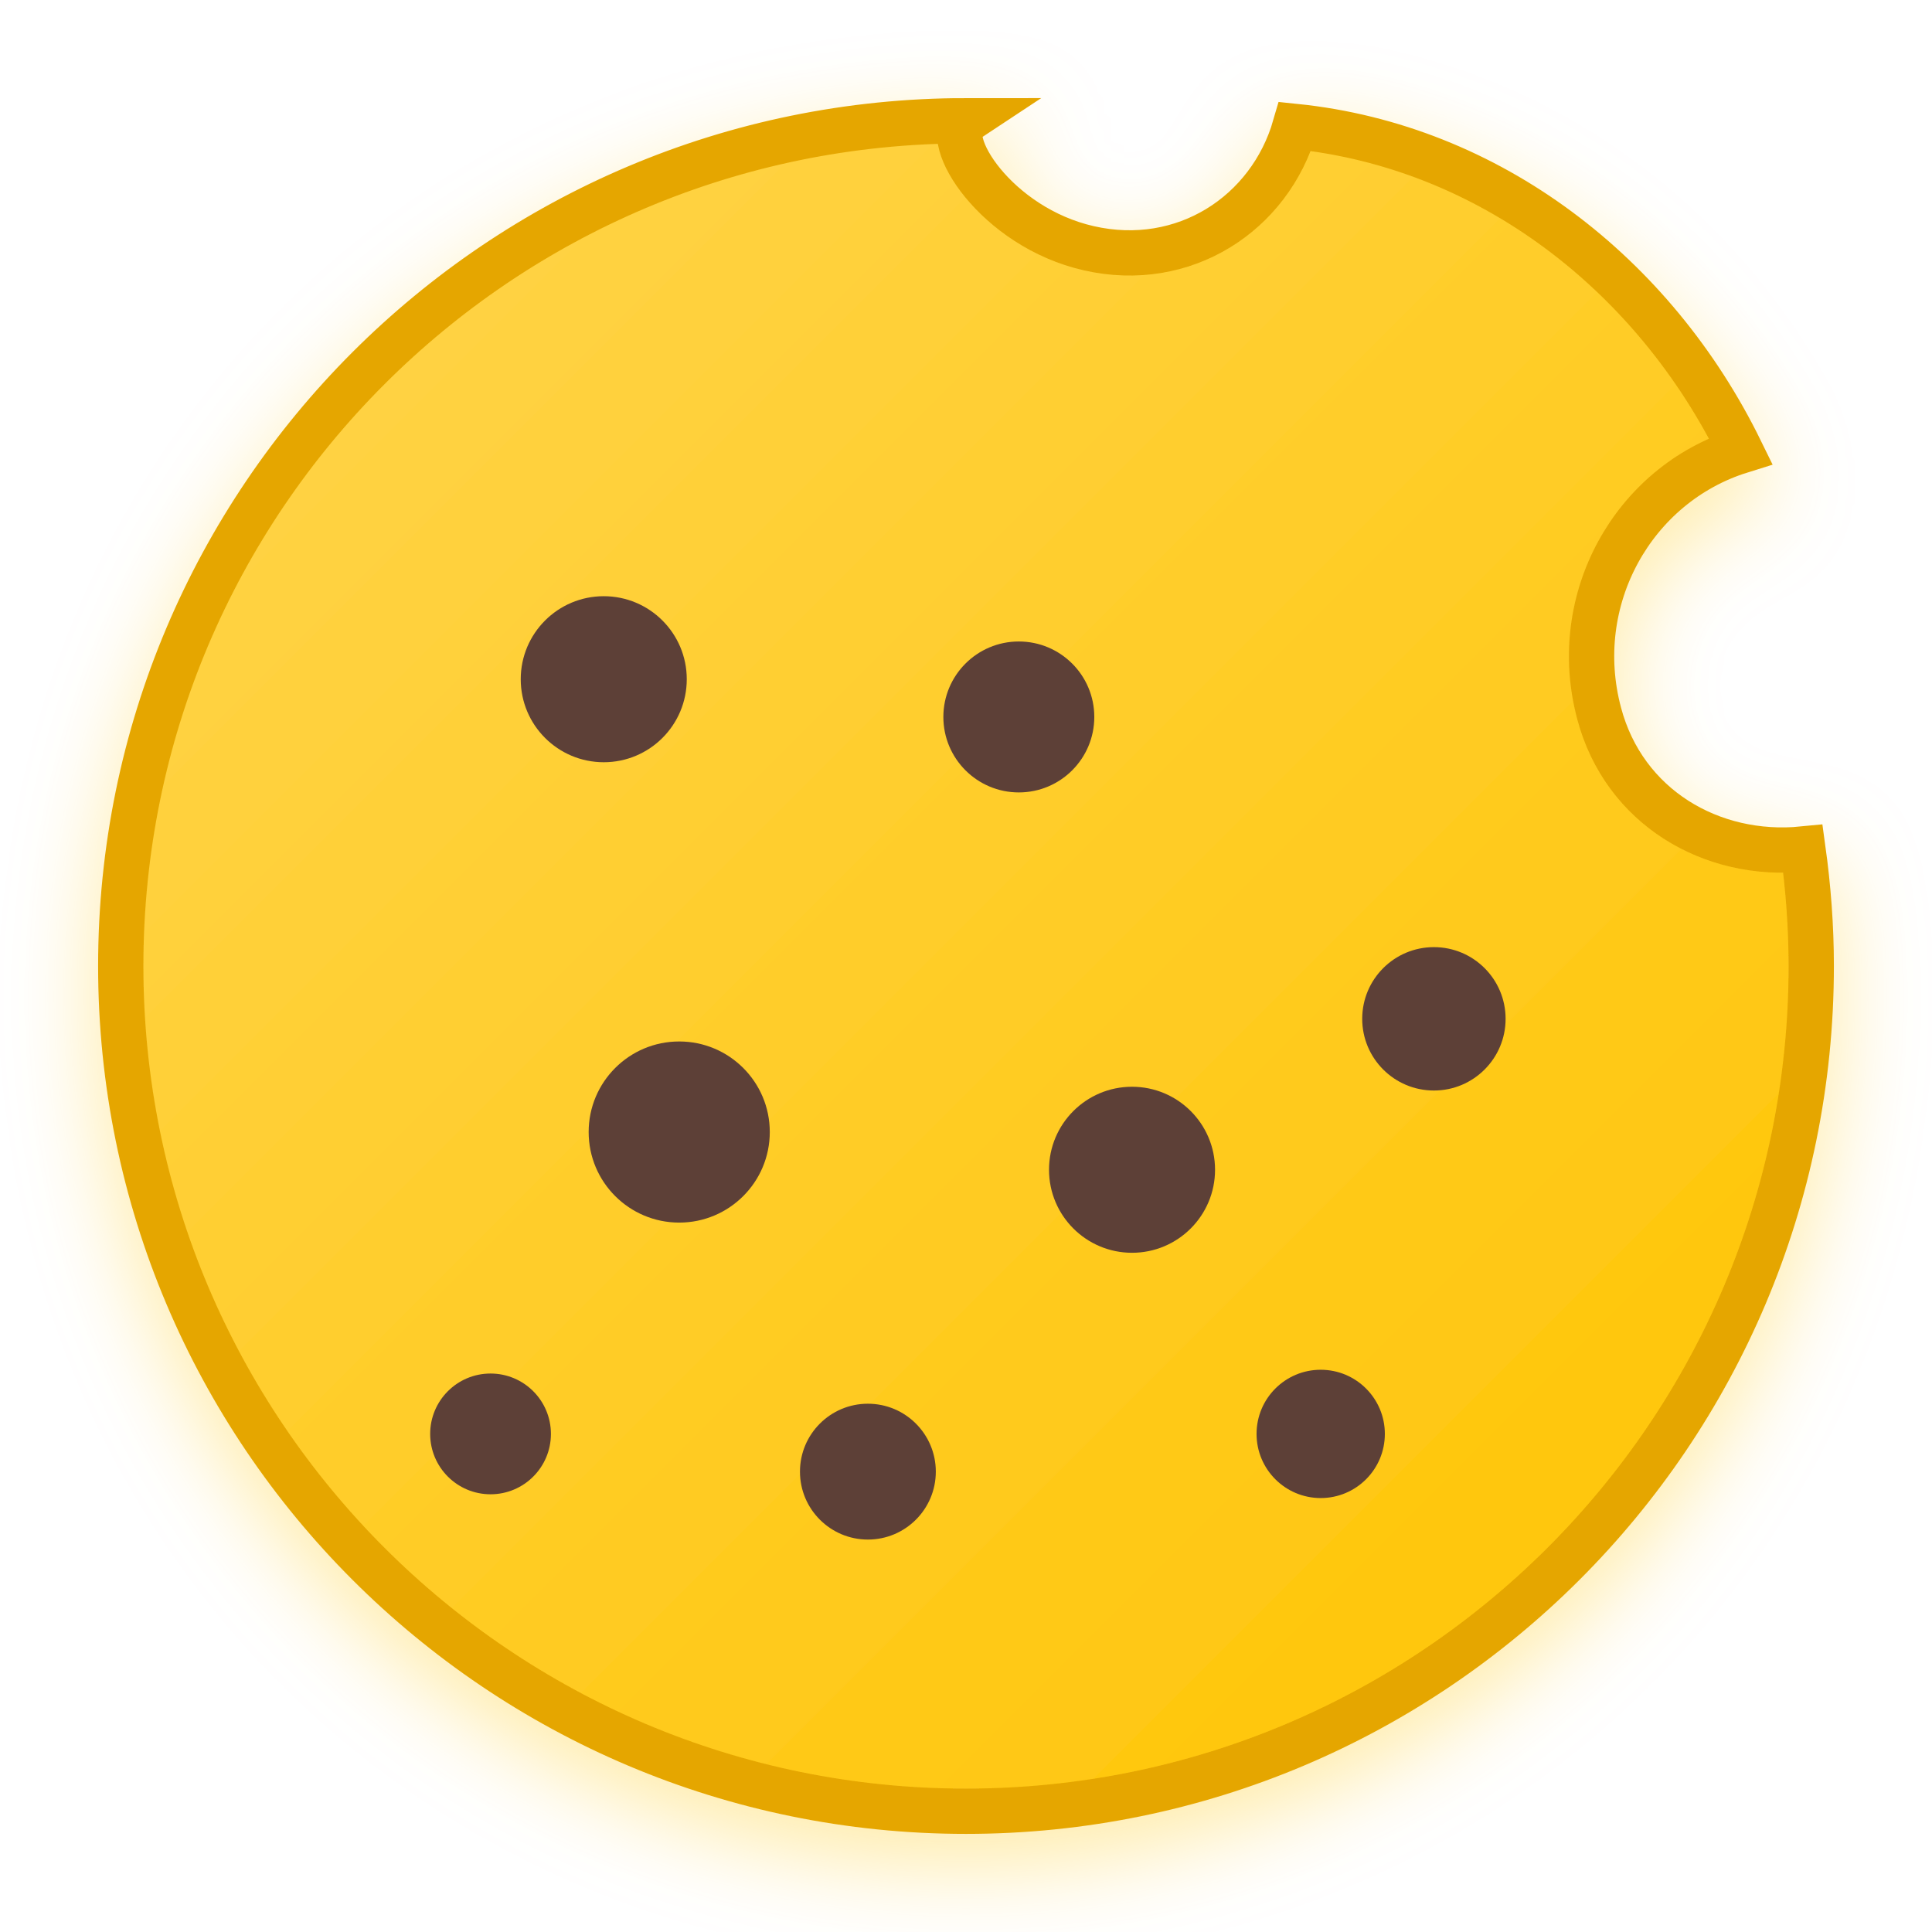
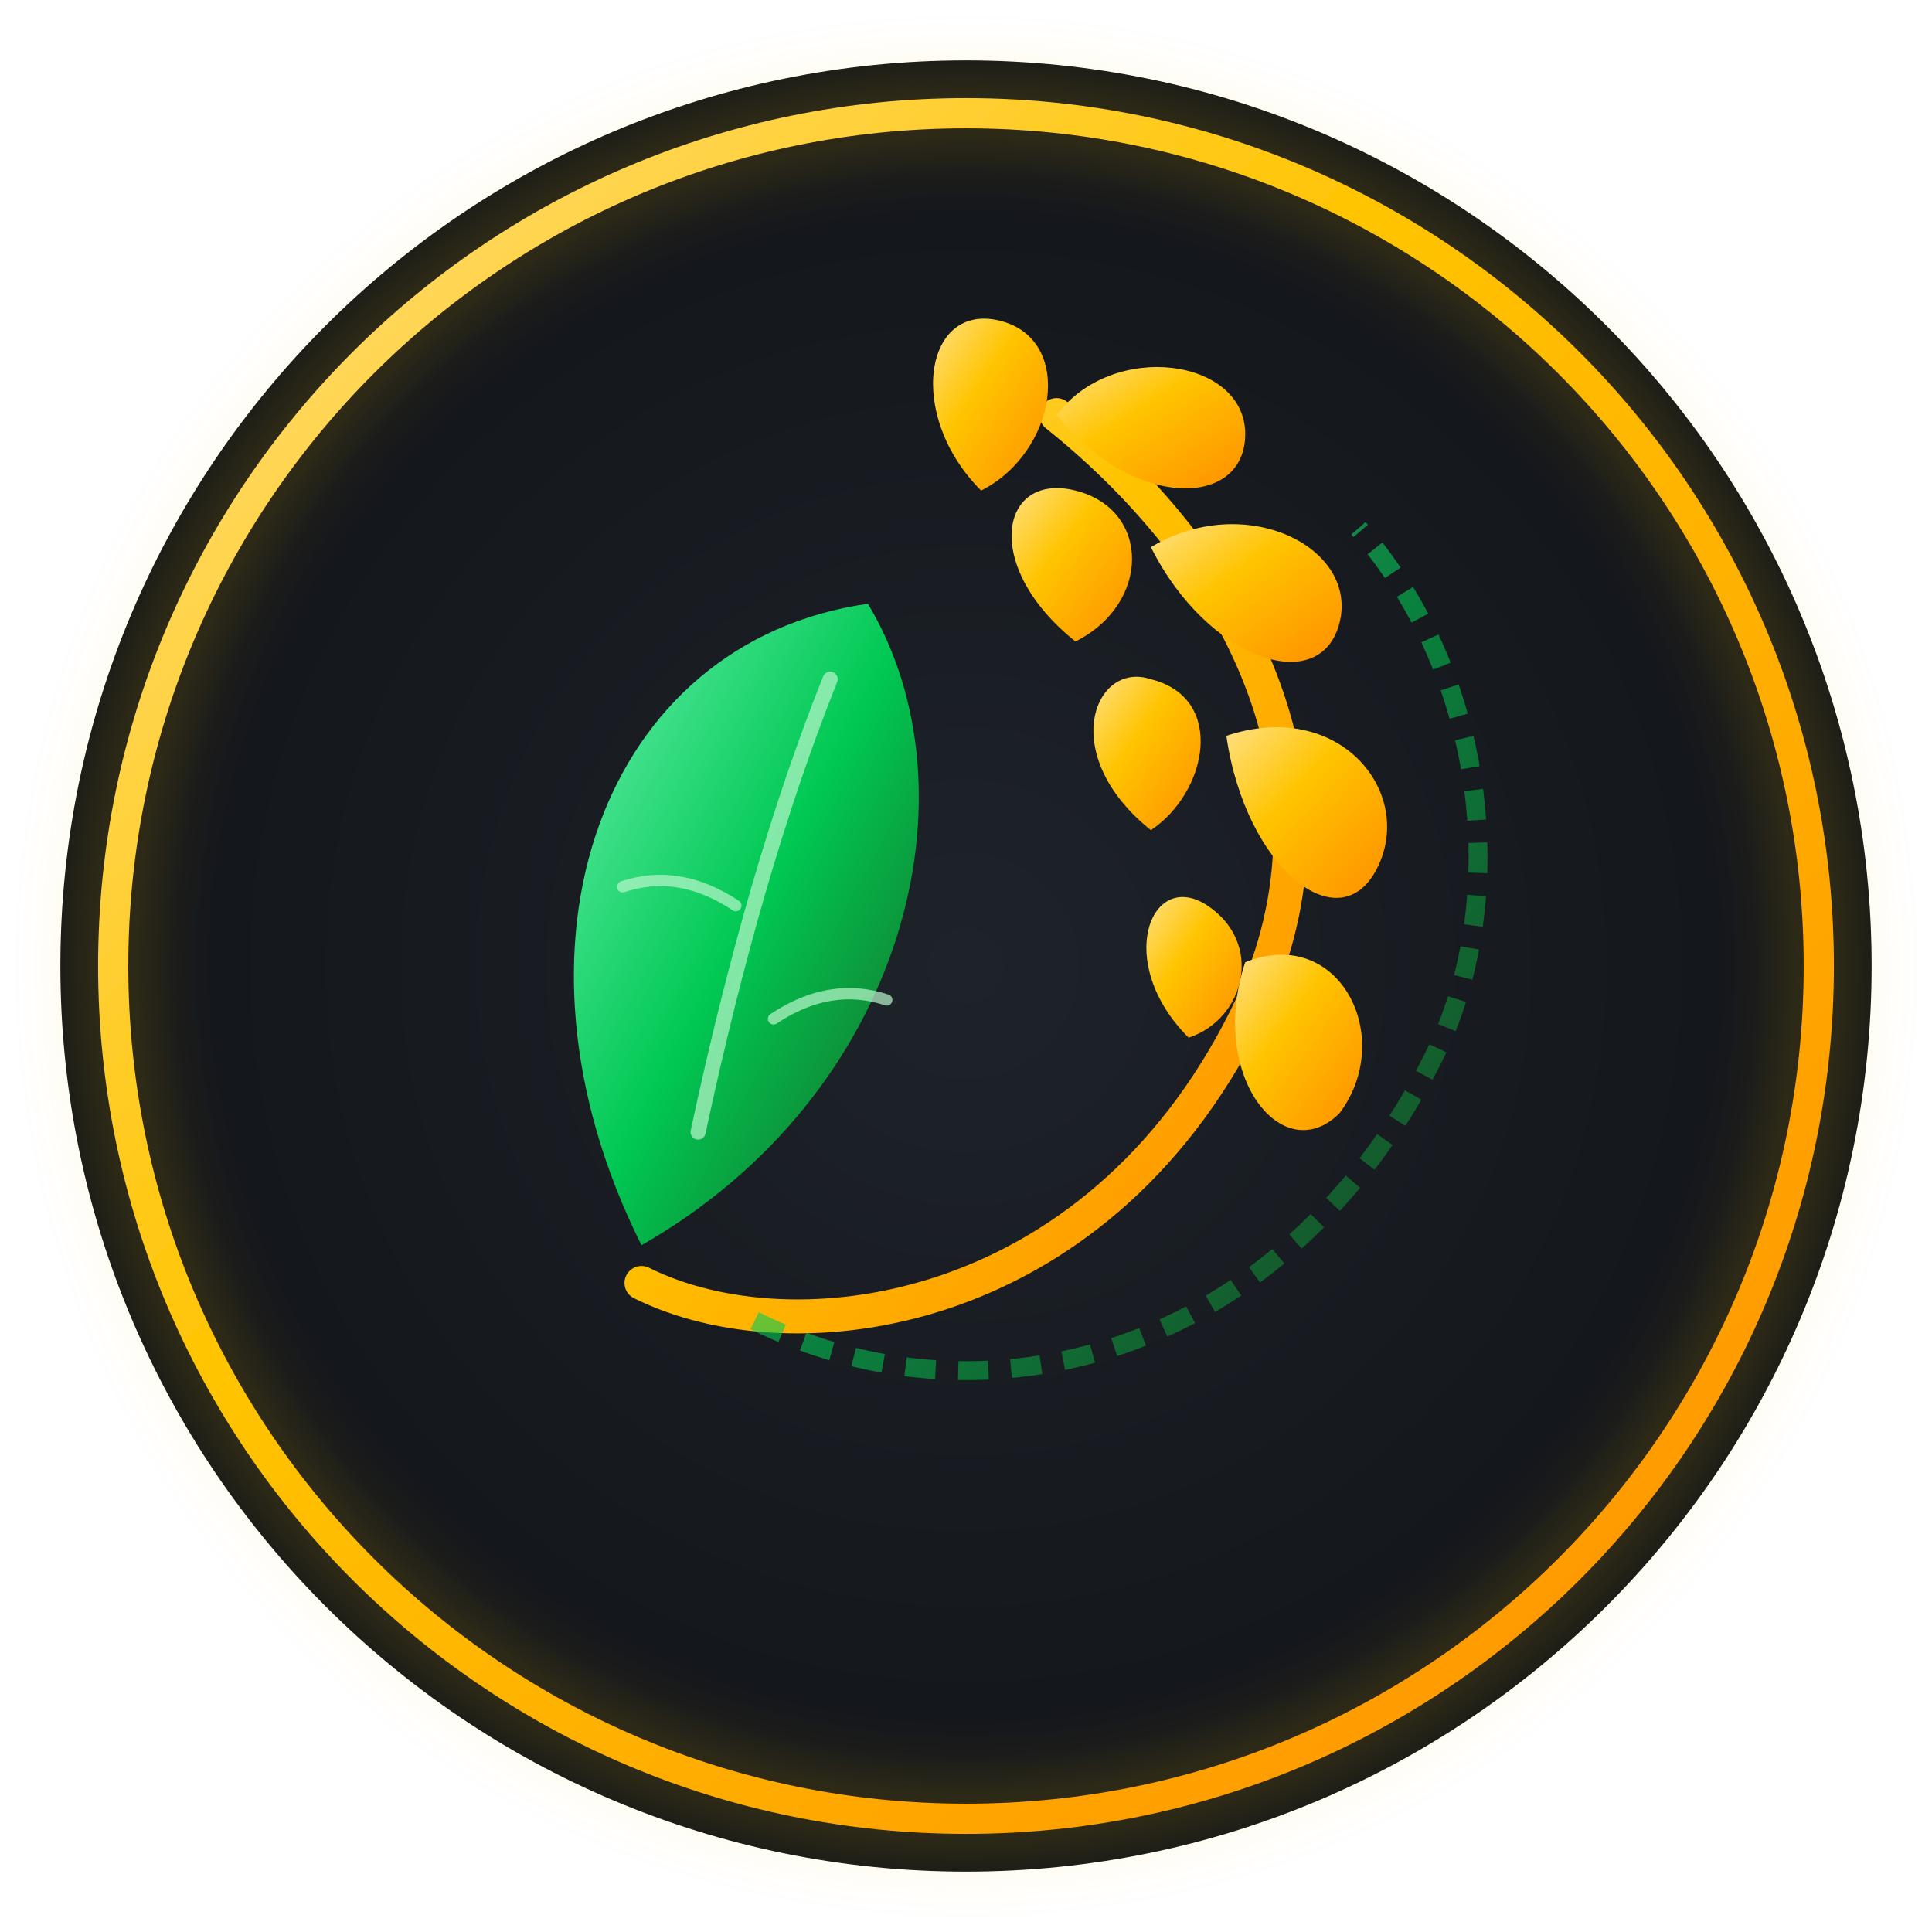
- <svg xmlns="http://www.w3.org/2000/svg" viewBox="0 0 512 512">
+ <svg xmlns="http://www.w3.org/2000/svg" viewBox="0 0 512 512" width="100%" height="100%">
  <defs>
-     <linearGradient id="cookieGrad" x1="0%" y1="0%" x2="100%" y2="100%">
-       <stop offset="0%" stop-color="#FFD54F" />
-       <stop offset="100%" stop-color="#FFC400" />
+     <radialGradient id="bgGrad" cx="50%" cy="50%" r="50%">
+       <stop offset="0%" stop-color="#1E232A" />
+       <stop offset="100%" stop-color="#121519" />
+     </radialGradient>
+     <linearGradient id="goldGrad" x1="0%" y1="0%" x2="100%" y2="100%">
+       <stop offset="0%" stop-color="#FFE082" />
+       <stop offset="40%" stop-color="#FFC400" />
+       <stop offset="100%" stop-color="#FF8F00" />
    </linearGradient>
-     <filter id="glow" x="-20%" y="-20%" width="140%" height="140%">
-       <feDropShadow dx="0" dy="8" stdDeviation="12" flood-color="#FFC400" flood-opacity="0.35" />
+     <linearGradient id="greenGrad" x1="0%" y1="0%" x2="100%" y2="100%">
+       <stop offset="0%" stop-color="#69F0AE" />
+       <stop offset="50%" stop-color="#00C853" />
+       <stop offset="100%" stop-color="#1B5E20" />
+     </linearGradient>
+     <filter id="goldGlow" x="-20%" y="-20%" width="140%" height="140%">
+       <feDropShadow dx="0" dy="0" stdDeviation="10" flood-color="#FFC400" flood-opacity="0.4" />
    </filter>
  </defs>
-   <path filter="url(#glow)" fill="url(#cookieGrad)" stroke="#E5A600" stroke-width="12" d="M256,32 C132.3,32 32,132.3 32,256 C32,379.7 132.3,480 256,480 C379.7,480 480,379.7 480,256 C480,245.5 479.2,235.1 477.8,225 C453.6,227.4 430.4,213.9 423.8,189.1 C415.7,158.9 432.8,128.4 461.3,119.5 C438.4,72.7 394.8,38.8 343.2,33.5 C336.5,56.7 313.7,71.5 288.6,65.8 C263.8,60.2 249.2,36.5 256,32 Z" />
-   <circle cx="160" cy="180" r="22" fill="#5D4037" />
-   <circle cx="270" cy="190" r="20" fill="#5D4037" />
-   <circle cx="180" cy="300" r="24" fill="#5D4037" />
-   <circle cx="300" cy="310" r="22" fill="#5D4037" />
-   <circle cx="230" cy="390" r="18" fill="#5D4037" />
-   <circle cx="380" cy="270" r="19" fill="#5D4037" />
-   <circle cx="130" cy="380" r="16" fill="#5D4037" />
-   <circle cx="350" cy="380" r="17" fill="#5D4037" />
+   <circle cx="256" cy="256" r="240" fill="url(#bgGrad)" />
+   <circle cx="256" cy="256" r="226" fill="none" stroke="url(#goldGrad)" stroke-width="8" filter="url(#goldGlow)" />
+   <path d="M170 330 C130 250 160 170 230 160 C260 210 240 290 170 330 Z" fill="url(#greenGrad)" />
+   <path d="M185 300 Q200 230 220 180" stroke="#B9F6CA" stroke-width="4" stroke-linecap="round" fill="none" opacity="0.7" />
+   <path d="M195 240 Q180 230 165 235" stroke="#B9F6CA" stroke-width="3" stroke-linecap="round" fill="none" opacity="0.7" />
+   <path d="M205 270 Q220 260 235 265" stroke="#B9F6CA" stroke-width="3" stroke-linecap="round" fill="none" opacity="0.7" />
+   <path d="M170 340 C210 360 290 350 330 270 C360 210 330 150 280 110" fill="none" stroke="url(#goldGrad)" stroke-width="9" stroke-linecap="round" />
+   <path d="M280 110 C295 90 330 95 330 115 C330 135 300 135 280 110 Z" fill="url(#goldGrad)" />
+   <path d="M260 130 C240 110 245 80 265 85 C285 90 280 120 260 130 Z" fill="url(#goldGrad)" />
+   <path d="M305 145 C330 130 360 145 355 165 C350 185 320 175 305 145 Z" fill="url(#goldGrad)" />
+   <path d="M285 170 C260 150 265 125 285 130 C305 135 305 160 285 170 Z" fill="url(#goldGrad)" />
+   <path d="M325 195 C355 185 375 210 365 230 C355 250 330 230 325 195 Z" fill="url(#goldGrad)" />
+   <path d="M305 220 C280 200 290 175 305 180 C325 185 320 210 305 220 Z" fill="url(#goldGrad)" />
+   <path d="M330 255 C355 245 370 275 355 295 C340 310 320 285 330 255 Z" fill="url(#goldGrad)" />
+   <path d="M315 275 C295 255 305 230 320 240 C335 250 330 270 315 275 Z" fill="url(#goldGrad)" />
+   <path d="M200 350 C260 380 340 360 380 280 C400 240 395 180 360 140" fill="none" stroke="url(#greenGrad)" stroke-width="5" stroke-dasharray="8 6" opacity="0.6" />
</svg>
